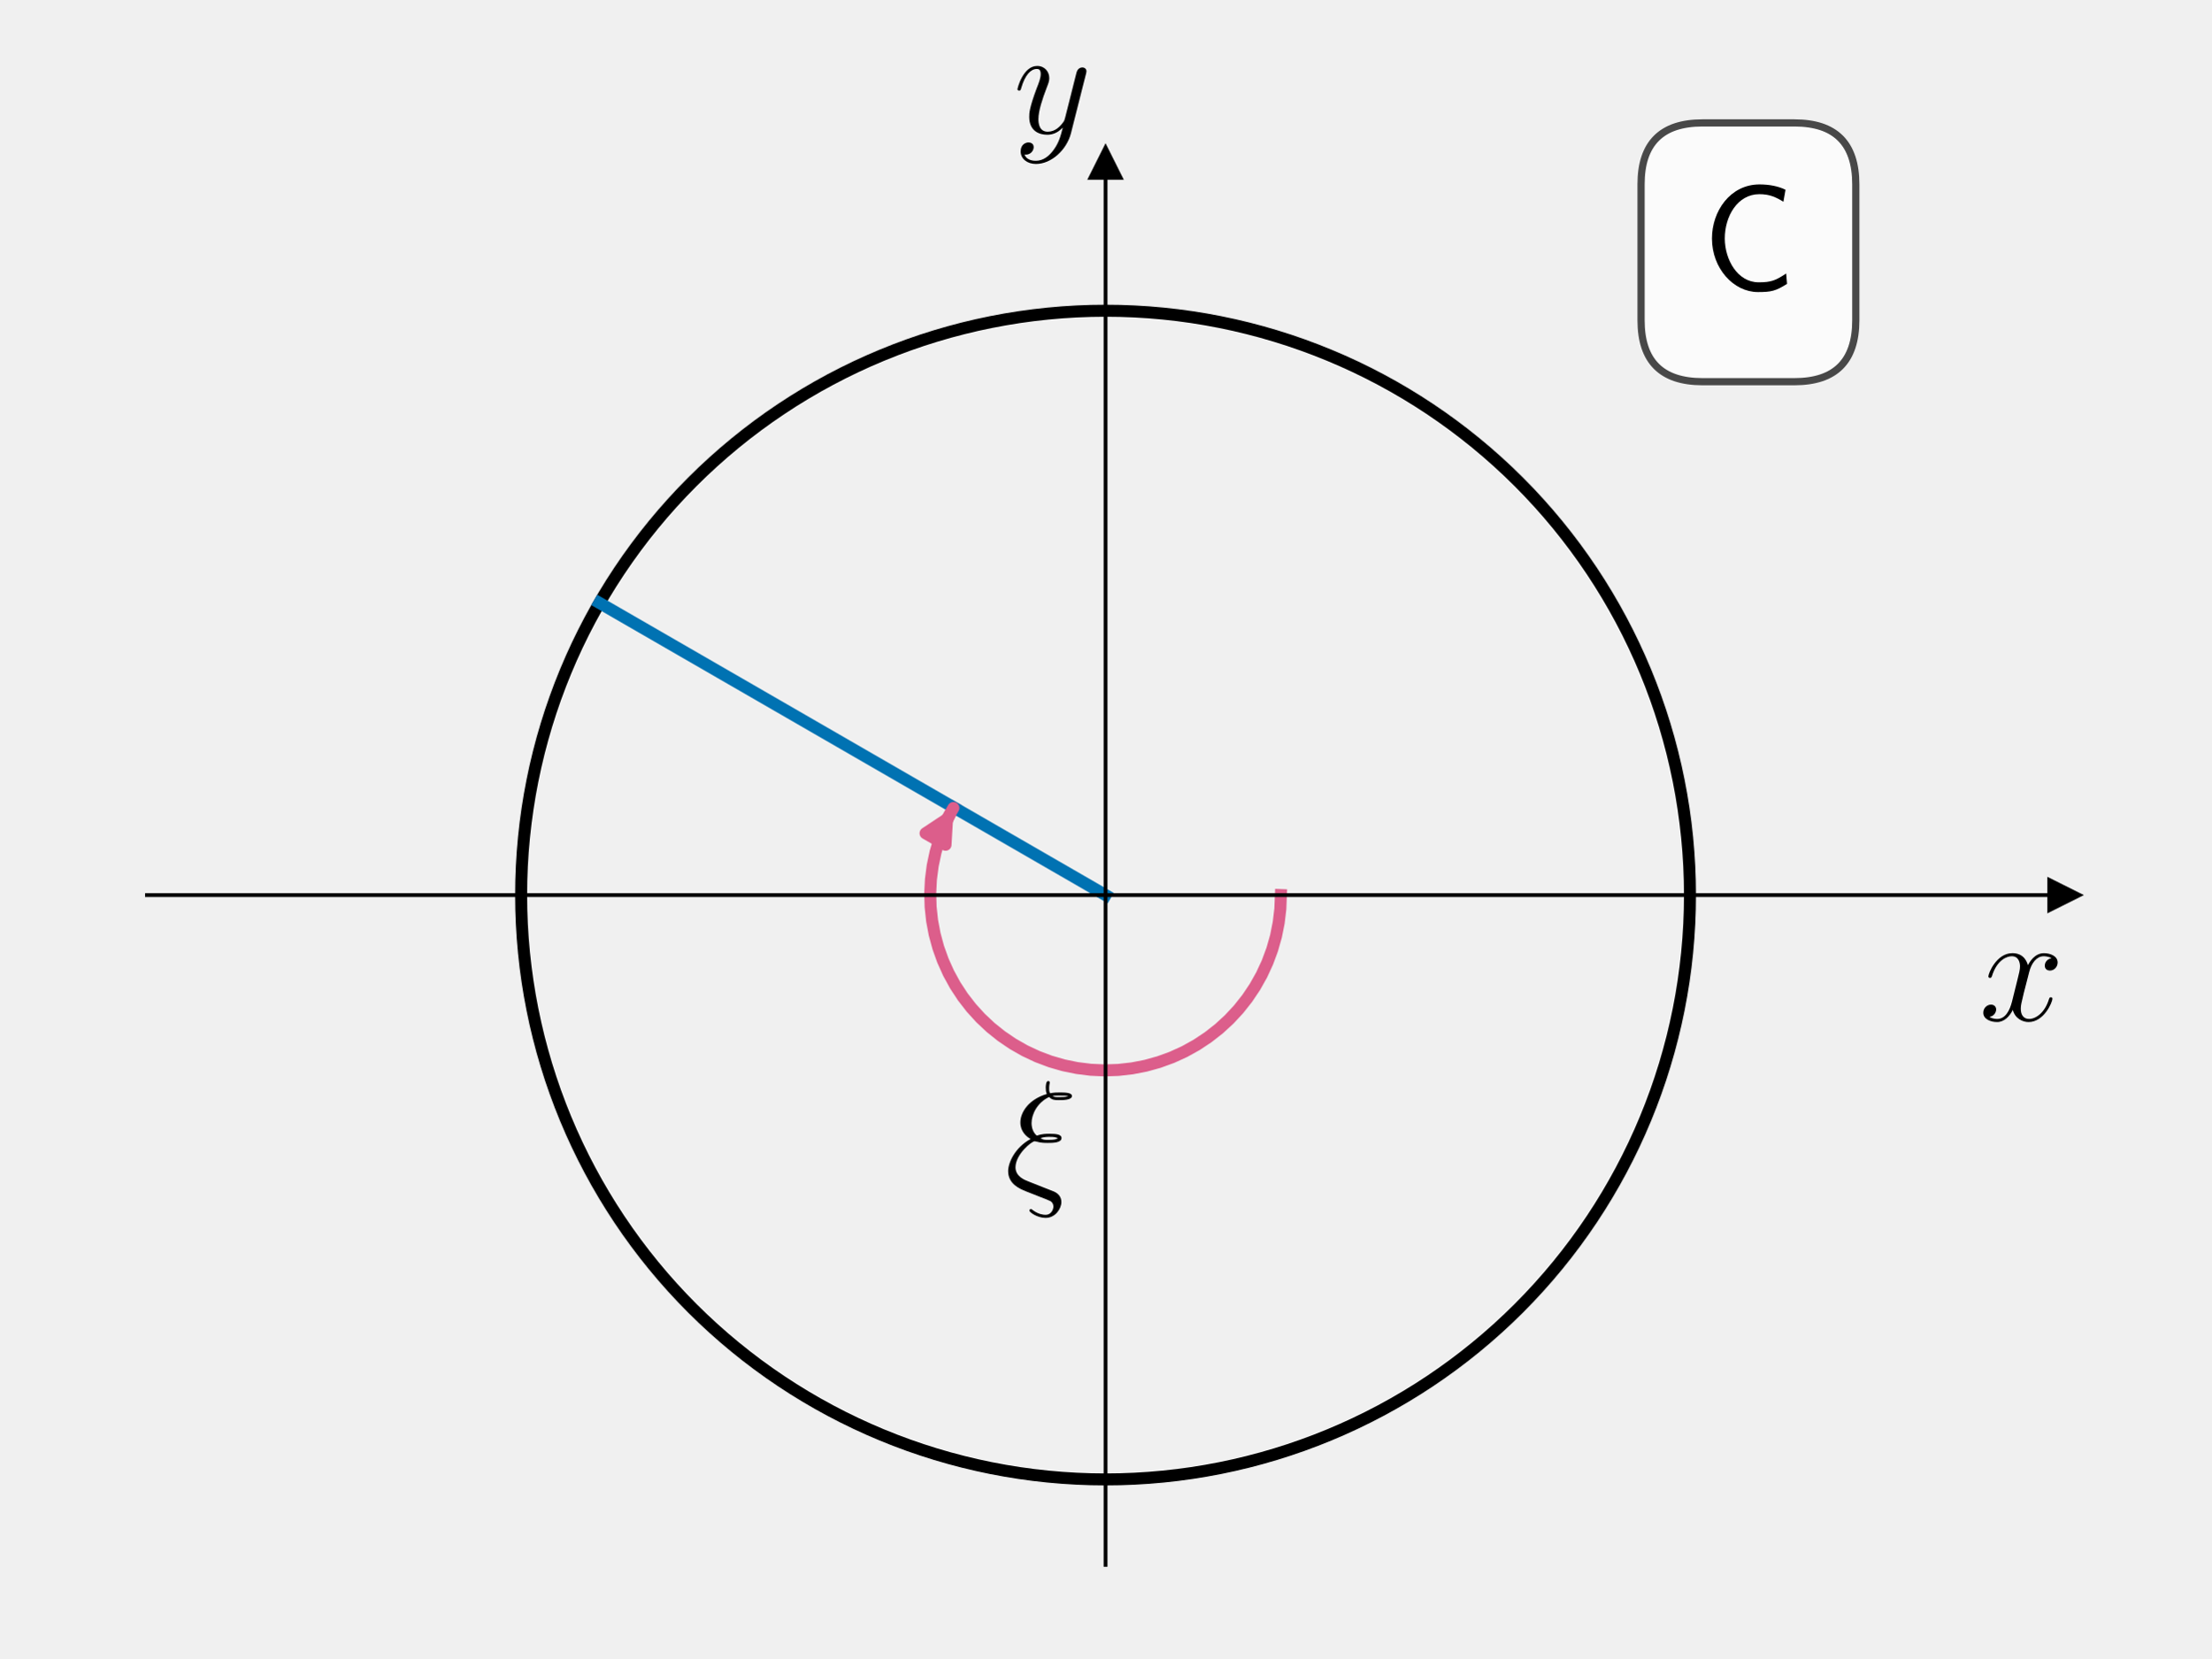
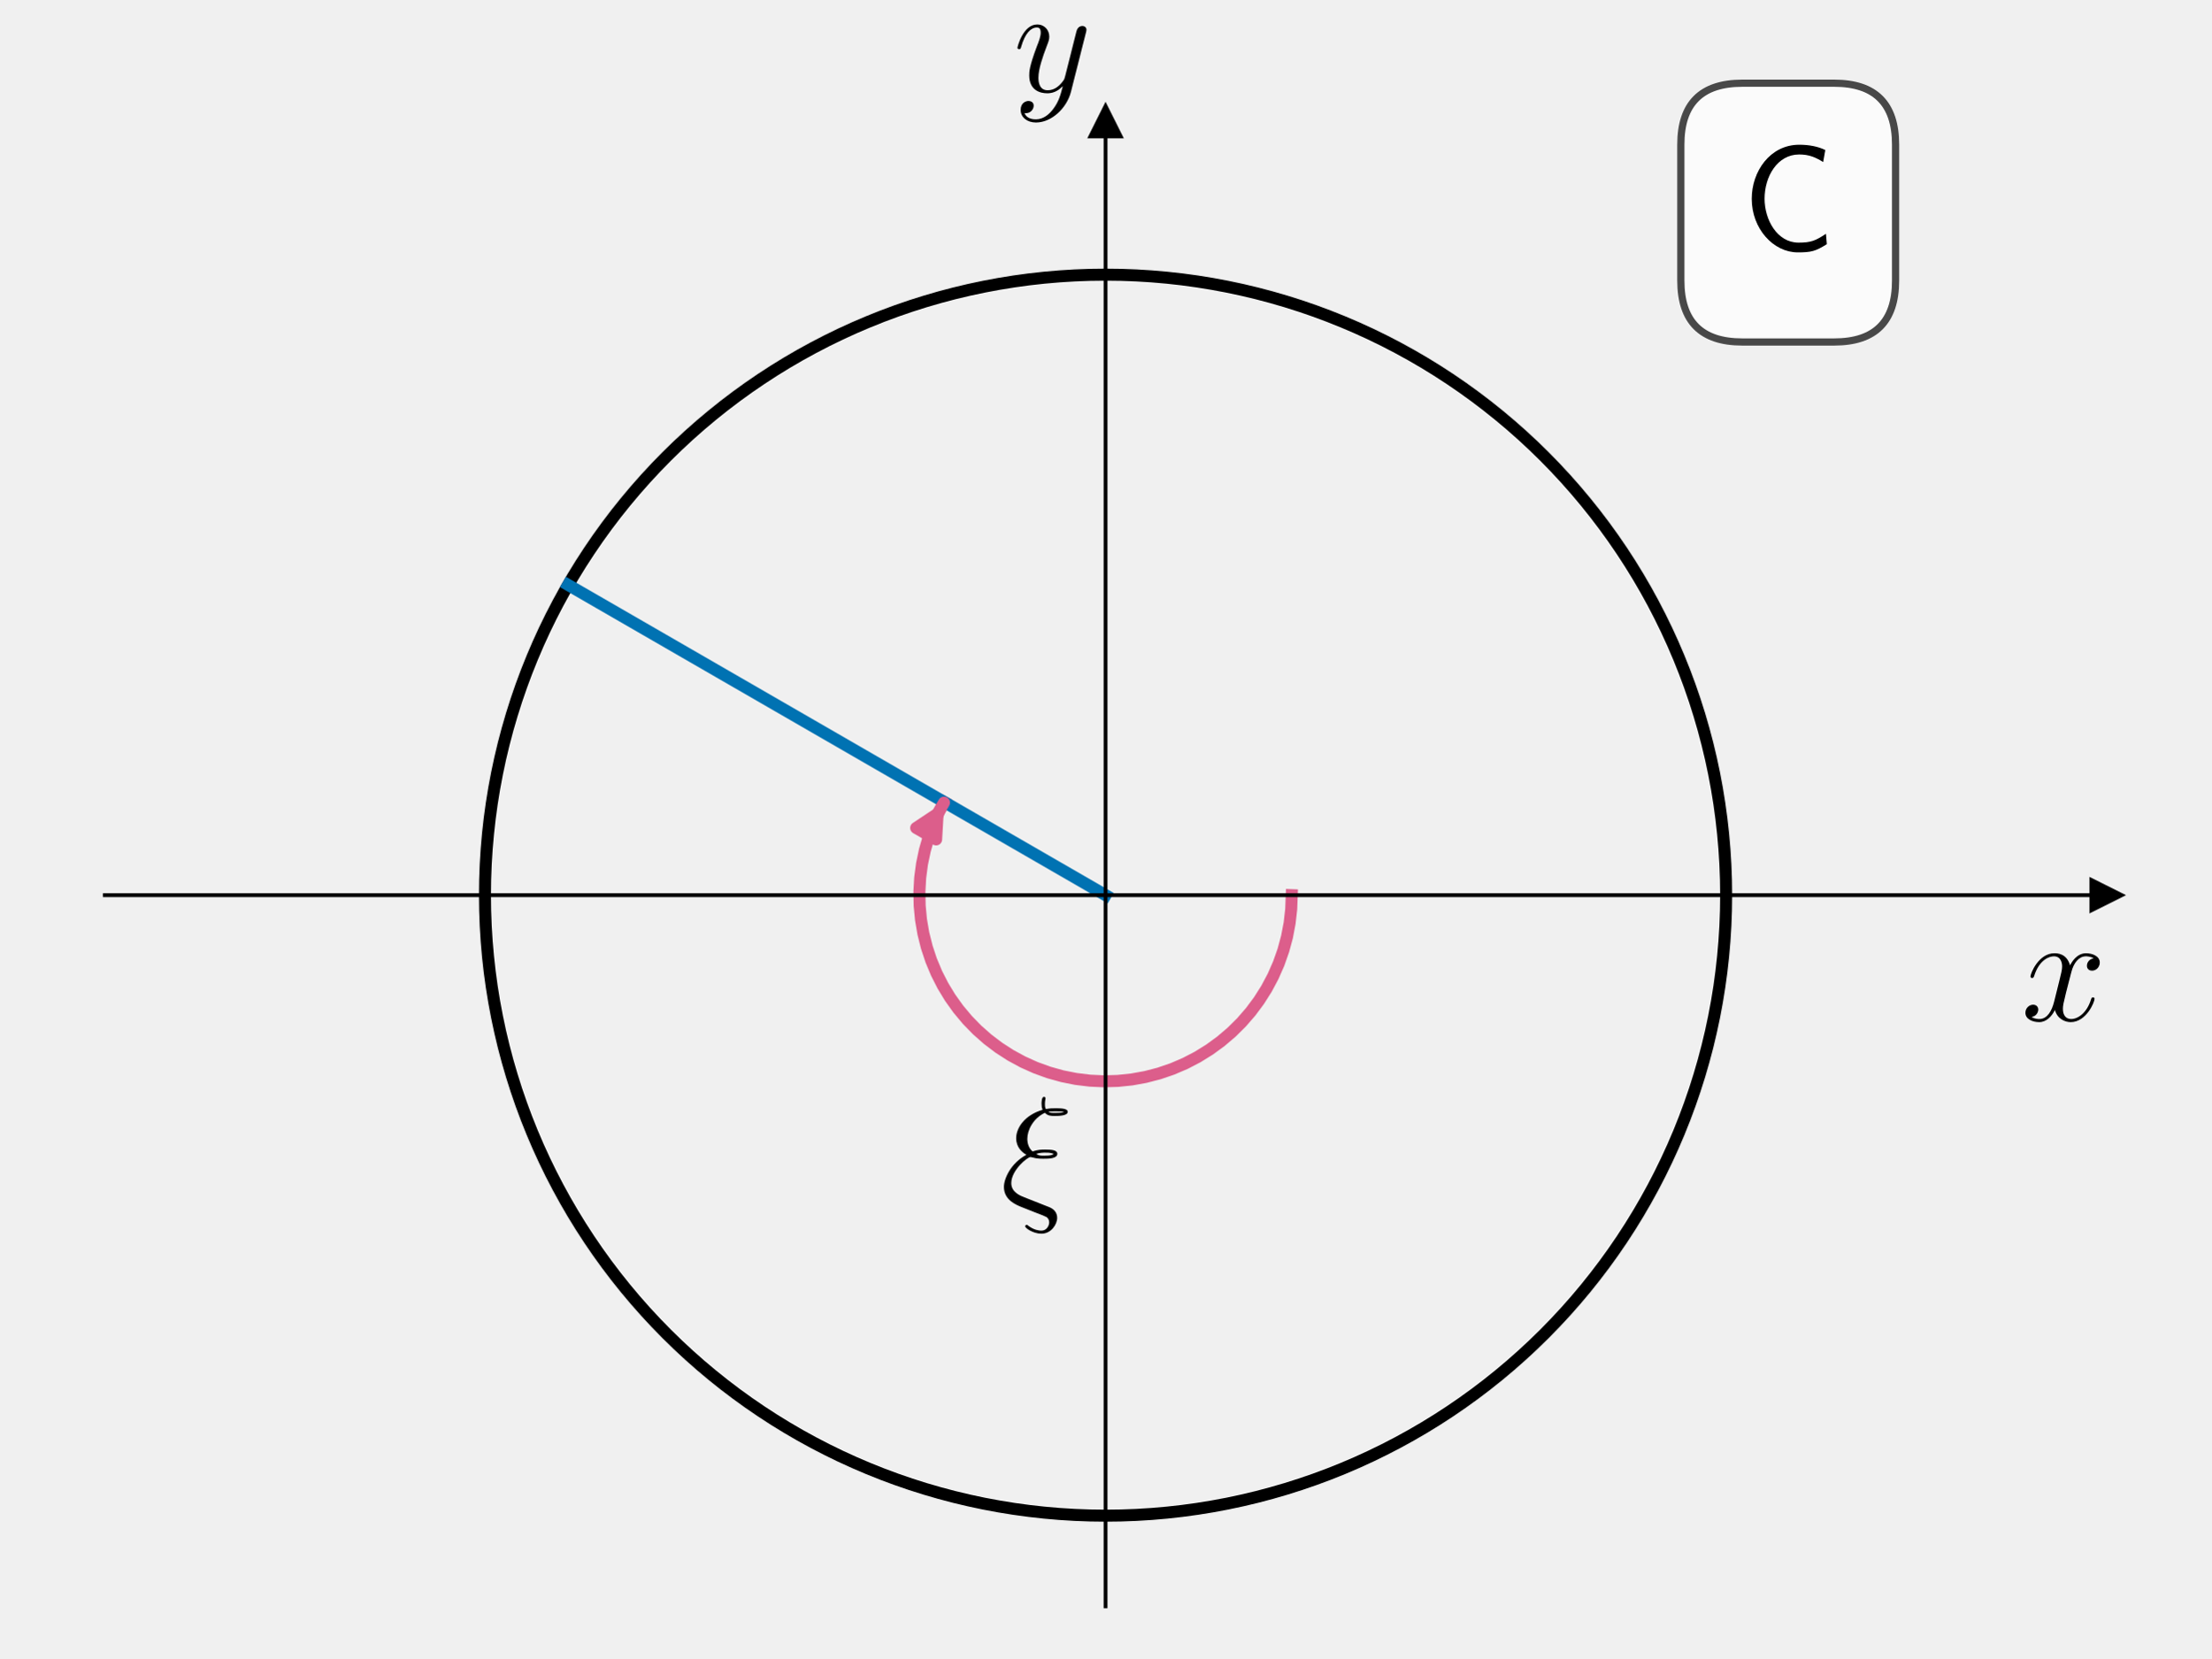
<svg xmlns="http://www.w3.org/2000/svg" xmlns:xlink="http://www.w3.org/1999/xlink" width="460.8pt" height="345.6pt" viewBox="0 0 460.8 345.6" version="1.1">
  <defs>
    <style type="text/css">*{stroke-linejoin: round; stroke-linecap: butt}</style>
  </defs>
  <g id="figure_1">
    <g id="patch_1">
      <path d="M 0 345.6  L 460.8 345.6  L 460.8 0  L 0 0  L 0 345.6  z " style="fill: none" />
    </g>
    <g id="axes_1">
      <g id="patch_2">
-         <path d="M 30.628 326.16  L 430.172 326.16  L 430.172 33.97  L 30.628 33.97  L 30.628 326.16  z " style="fill: none" />
+         <path d="M 21.849 334.8  L 438.951 334.8  L 438.951 25.33  L 21.849 25.33  L 21.849 334.8  z " style="fill: none" />
      </g>
      <g id="patch_3">
-         <path d="M 230.4 308.361  C 262.701 308.361 293.684 295.528 316.525 272.687  C 339.365 249.847 352.199 218.864 352.199 186.563  C 352.199 154.261 339.365 123.278 316.525 100.438  C 293.684 77.597 262.701 64.764 230.4 64.764  C 198.099 64.764 167.116 77.597 144.275 100.438  C 121.435 123.278 108.601 154.261 108.601 186.563  C 108.601 218.864 121.435 249.847 144.275 272.687  C 167.116 295.528 198.099 308.361 230.4 308.361  L 230.4 308.361  z " clip-path="url(#p23a06d445a)" style="fill: none; stroke: #000000; stroke-width: 2.5; stroke-linejoin: miter" />
+         <path d="M 230.4 315.915  C 264.7 315.915 297.6 302.287 321.854 278.034  C 346.108 253.78 359.736 220.88 359.736 186.579  C 359.736 152.279 346.108 119.379 321.854 95.125  C 297.6 70.871 264.7 57.244 230.4 57.244  C 196.1 57.244 163.2 70.871 138.946 95.125  C 114.692 119.379 101.064 152.279 101.064 186.579  C 101.064 220.88 114.692 253.78 138.946 278.034  C 163.2 302.287 196.1 315.915 230.4 315.915  L 230.4 315.915  z " clip-path="url(#pa210900bfb)" style="fill: none; stroke: #000000; stroke-width: 2.5; stroke-linejoin: miter" />
      </g>
      <g id="matplotlib.axis_1">
        <g id="text_1">
-           <g transform="translate(412.4329 212.7017) scale(0.32 -0.32)">
+           <g transform="translate(421.2119 212.7185) scale(0.32 -0.32)">
            <defs>
              <path id="CMMI12-78" d="M 3034 2606  C 2829 2567 2752 2414 2752 2293  C 2752 2139 2874 2088 2963 2088  C 3155 2088 3290 2254 3290 2427  C 3290 2695 2982 2816 2714 2816  C 2323 2816 2106 2433 2048 2312  C 1901 2816 1504 2816 1389 2816  C 736 2816 390 1980 390 1839  C 390 1814 416 1782 461 1782  C 512 1782 525 1820 538 1846  C 755 2555 1184 2689 1370 2689  C 1658 2689 1715 2420 1715 2267  C 1715 2127 1677 1980 1600 1673  L 1382 798  C 1286 415 1101 64 762 64  C 730 64 570 64 435 147  C 666 192 717 383 717 460  C 717 588 621 664 499 664  C 346 664 179 530 179 326  C 179 57 480 -64 755 -64  C 1062 -64 1280 179 1414 441  C 1517 64 1837 -64 2074 -64  C 2726 -64 3072 773 3072 913  C 3072 945 3046 971 3008 971  C 2950 971 2944 939 2925 888  C 2752 326 2381 64 2093 64  C 1869 64 1747 230 1747 492  C 1747 632 1773 734 1875 1156  L 2099 2024  C 2195 2408 2413 2689 2707 2689  C 2720 2689 2899 2689 3034 2606  z " transform="scale(0.015625)" />
            </defs>
            <use xlink:href="#CMMI12-78" transform="scale(0.996264)" />
          </g>
        </g>
      </g>
      <g id="matplotlib.axis_2">
        <g id="text_2">
-           <g transform="translate(211.1795 27.76909) scale(0.32 -0.32)">
+           <g transform="translate(211.1795 19.12909) scale(0.32 -0.32)">
            <defs>
              <path id="CMMI12-79" d="M 1683 -700  C 1510 -939 1261 -1152 947 -1152  C 870 -1152 563 -1152 467 -889  C 486 -895 518 -895 531 -895  C 723 -895 851 -729 851 -582  C 851 -435 730 -384 634 -384  C 531 -384 307 -458 307 -759  C 307 -1071 582 -1286 947 -1286  C 1587 -1286 2234 -700 2413 6  L 3040 2485  C 3046 2517 3059 2556 3059 2594  C 3059 2689 2982 2753 2886 2753  C 2829 2753 2694 2727 2643 2535  L 2170 658  C 2138 543 2138 530 2086 460  C 1958 281 1747 64 1440 64  C 1082 64 1050 415 1050 588  C 1050 952 1222 1443 1395 1903  C 1466 2088 1504 2178 1504 2305  C 1504 2574 1312 2816 998 2816  C 410 2816 173 1890 173 1839  C 173 1814 198 1782 243 1782  C 301 1782 307 1807 333 1897  C 486 2433 730 2689 979 2689  C 1037 2689 1146 2689 1146 2478  C 1146 2312 1075 2127 979 1884  C 666 1047 666 837 666 683  C 666 77 1101 -64 1421 -64  C 1606 -64 1837 -6 2061 230  L 2067 224  C 1971 -147 1907 -392 1683 -700  z " transform="scale(0.015625)" />
            </defs>
            <use xlink:href="#CMMI12-79" transform="scale(0.996264)" />
          </g>
        </g>
      </g>
      <g id="line2d_1">
        <defs>
-           <path id="m44a3b5820d" d="M 3 0  L -3 -3  L -3 3  z " style="stroke: #000000; stroke-linejoin: miter" />
+           <path id="m159df5373b" d="M 3 0  L -3 -3  L -3 3  z " style="stroke: #000000; stroke-linejoin: miter" />
        </defs>
        <g>
-           <use xlink:href="#m44a3b5820d" x="430.172" y="186.563" style="stroke: #000000; stroke-linejoin: miter" />
+           <use xlink:href="#m159df5373b" x="438.951" y="186.579" style="stroke: #000000; stroke-linejoin: miter" />
        </g>
      </g>
      <g id="line2d_2">
        <defs>
-           <path id="md6b0b4421c" d="M 0 -3  L -3 3  L 3 3  z " style="stroke: #000000; stroke-linejoin: miter" />
+           <path id="m3048d8d060" d="M 0 -3  L -3 3  L 3 3  z " style="stroke: #000000; stroke-linejoin: miter" />
        </defs>
        <g>
-           <use xlink:href="#md6b0b4421c" x="230.4" y="33.97" style="stroke: #000000; stroke-linejoin: miter" />
+           <use xlink:href="#m3048d8d060" x="230.4" y="25.33" style="stroke: #000000; stroke-linejoin: miter" />
        </g>
      </g>
      <g id="line2d_3">
-         <path d="M 266.94 186.563  L 266.826 189.44  L 266.486 192.299  L 265.923 195.123  L 265.138 197.893  L 264.138 200.593  L 262.929 203.206  L 261.517 205.716  L 259.913 208.106  L 258.125 210.363  L 256.165 212.473  L 254.044 214.421  L 251.777 216.196  L 249.378 217.787  L 246.86 219.185  L 244.24 220.379  L 241.535 221.364  L 238.76 222.133  L 235.933 222.681  L 233.072 223.004  L 230.194 223.102  L 227.318 222.972  L 224.461 222.616  L 221.64 222.037  L 218.874 221.237  L 216.18 220.221  L 213.574 218.997  L 211.072 217.572  L 208.69 215.953  L 206.443 214.153  L 204.345 212.181  L 202.409 210.05  L 200.647 207.773  L 199.069 205.364  L 197.686 202.839  L 196.506 200.212  L 195.536 197.501  L 194.783 194.722  L 194.251 191.892  L 193.944 189.029  L 193.863 186.151  L 194.009 183.275  L 194.38 180.42  L 194.976 177.603  L 195.791 174.842  L 196.822 172.153  L 198.061 169.554  L 198.756 168.293  L 198.756 168.293  " clip-path="url(#p23a06d445a)" style="fill: none; stroke: #dc5e8b; stroke-width: 2.5; stroke-linecap: square" />
+         <path d="M 269.201 186.579  L 269.091 189.496  L 268.762 192.396  L 268.217 195.263  L 267.457 198.081  L 266.487 200.834  L 265.314 203.506  L 263.943 206.083  L 262.382 208.549  L 260.64 210.891  L 258.727 213.095  L 256.654 215.149  L 254.432 217.042  L 252.074 218.762  L 249.594 220.3  L 247.005 221.648  L 244.322 222.797  L 241.56 223.741  L 238.735 224.474  L 235.863 224.994  L 232.96 225.296  L 230.043 225.378  L 227.127 225.242  L 224.23 224.886  L 221.368 224.314  L 218.557 223.529  L 215.813 222.534  L 213.152 221.336  L 210.588 219.941  L 208.137 218.357  L 205.811 216.594  L 203.624 214.661  L 201.589 212.569  L 199.717 210.329  L 198.019 207.956  L 196.504 205.461  L 195.18 202.86  L 194.056 200.167  L 193.138 197.396  L 192.43 194.565  L 191.937 191.688  L 191.662 188.783  L 191.606 185.864  L 191.769 182.95  L 192.151 180.057  L 192.75 177.2  L 193.561 174.397  L 194.581 171.662  L 195.804 169.012  L 196.798 167.179  L 196.798 167.179  " clip-path="url(#pa210900bfb)" style="fill: none; stroke: #dc5e8b; stroke-width: 2.5; stroke-linecap: square" />
      </g>
      <g id="line2d_4">
-         <path d="M 230.4 186.563  L 124.919 125.663  " clip-path="url(#p23a06d445a)" style="fill: none; stroke: #0072b2; stroke-width: 2.5; stroke-linecap: square" />
+         <path d="M 230.4 186.579  L 118.392 121.911  " clip-path="url(#pa210900bfb)" style="fill: none; stroke: #0072b2; stroke-width: 2.5; stroke-linecap: square" />
      </g>
      <g id="patch_4">
-         <path d="M 230.4 326.16  L 230.4 33.97  " style="fill: none; stroke: #000000; stroke-width: 0.8; stroke-linejoin: miter; stroke-linecap: square" />
+         <path d="M 230.4 334.8  L 230.4 25.33  " style="fill: none; stroke: #000000; stroke-width: 0.8; stroke-linejoin: miter; stroke-linecap: square" />
      </g>
      <g id="patch_5">
-         <path d="M 430.172 326.16  L 430.172 33.97  " style="fill: none" />
+         <path d="M 438.951 334.8  L 438.951 25.33  " style="fill: none" />
      </g>
      <g id="patch_6">
-         <path d="M 30.628 186.563  L 430.172 186.563  " style="fill: none; stroke: #000000; stroke-width: 0.8; stroke-linejoin: miter; stroke-linecap: square" />
+         <path d="M 21.849 186.579  L 438.951 186.579  " style="fill: none; stroke: #000000; stroke-width: 0.8; stroke-linejoin: miter; stroke-linecap: square" />
      </g>
      <g id="patch_7">
-         <path d="M 30.628 33.97  L 430.172 33.97  " style="fill: none" />
+         <path d="M 21.849 25.33  L 438.951 25.33  " style="fill: none" />
      </g>
      <g id="patch_8">
-         <path d="M 198.691 168.406  Q 198.723 168.349 197.363 170.716  " style="fill: none; stroke: #dc5e8b; stroke-width: 2.5; stroke-linecap: round" />
-         <path d="M 192.889 173.681  L 197.363 170.716  L 197.051 176.073  z " style="fill: #dc5e8b; stroke: #dc5e8b; stroke-width: 2.5; stroke-linecap: round" />
+         <path d="M 196.728 167.299  Q 196.763 167.239 195.404 169.602  " style="fill: none; stroke: #dc5e8b; stroke-width: 2.5; stroke-linecap: round" />
+         <path d="M 190.931 172.567  L 195.404 169.602  L 195.092 174.96  z " style="fill: #dc5e8b; stroke: #dc5e8b; stroke-width: 2.5; stroke-linecap: round" />
      </g>
      <g id="text_3">
-         <g transform="translate(209.3973 247.4734) scale(0.32 -0.32)">
+         <g transform="translate(208.5195 250.7664) scale(0.32 -0.32)">
          <defs>
            <path id="CMMI12-18" d="M 1670 -24  L 998 242  C 832 304 448 456 448 835  C 448 1377 1120 1927 1254 1927  C 1267 1927 1325 1914 1344 1908  C 1517 1857 1683 1857 1798 1857  C 1997 1857 2374 1857 2374 2062  C 2374 2218 2144 2240 1869 2240  C 1741 2240 1568 2240 1338 2163  C 1184 2292 1120 2496 1120 2690  C 1120 3042 1350 3542 1856 3780  C 1971 3648 2125 3648 2259 3648  C 2419 3648 2810 3648 2810 3820  C 2810 3968 2502 3968 2298 3968  C 2170 3968 2074 3968 1894 3936  C 1862 4011 1856 4024 1856 4163  C 1856 4277 1882 4366 1882 4384  C 1882 4422 1850 4448 1818 4448  C 1715 4448 1715 4214 1715 4163  C 1715 4075 1722 3986 1760 3904  C 992 3679 653 3133 653 2716  C 653 2330 909 2118 1082 2021  C 422 1667 141 1021 141 679  C 141 128 646 -69 877 -164  L 1453 -392  C 1613 -449 1875 -556 1920 -582  C 1984 -626 2035 -703 2035 -804  C 2035 -937 1933 -1152 1709 -1152  C 1613 -1152 1402 -1127 1171 -955  C 1126 -916 1120 -910 1094 -910  C 1062 -910 1030 -936 1030 -974  C 1030 -1044 1363 -1280 1709 -1280  C 2118 -1280 2368 -889 2368 -617  C 2368 -421 2259 -264 2054 -175  L 1670 -24  z M 1997 3817  C 2106 3840 2221 3840 2304 3840  C 2515 3840 2534 3836 2662 3812  C 2586 3789 2534 3775 2266 3775  C 2144 3775 2067 3775 1997 3817  z M 1491 2057  C 1645 2112 1786 2112 1862 2112  C 2074 2112 2086 2103 2227 2057  C 2157 2011 2099 1984 1824 1984  C 1670 1984 1606 1984 1491 2057  z " transform="scale(0.015625)" />
          </defs>
          <use xlink:href="#CMMI12-18" transform="scale(0.996264)" />
        </g>
      </g>
      <g id="text_4">
        <g id="patch_9">
-           <path d="M 354.802 79.554  L 373.955 79.554  Q 386.755 79.554 386.755 66.754  L 386.755 38.414  Q 386.755 25.614 373.955 25.614  L 354.802 25.614  Q 342.002 25.614 342.002 38.414  L 342.002 66.754  Q 342.002 79.554 354.802 79.554  z " style="fill: #ffffff; opacity: 0.7; stroke: #000000; stroke-width: 1.5; stroke-linejoin: miter" />
+           <path d="M 363.092 71.28  L 382.246 71.28  Q 395.046 71.28 395.046 58.48  L 395.046 30.14  Q 395.046 17.34 382.246 17.34  L 363.092 17.34  Q 350.292 17.34 350.292 30.14  L 350.292 58.48  Q 350.292 71.28 363.092 71.28  z " style="fill: #ffffff; opacity: 0.7; stroke: #000000; stroke-width: 1.5; stroke-linejoin: miter" />
        </g>
-         <g transform="translate(354.8015 60.55315) scale(0.32 -0.32)">
+         <g transform="translate(363.0924 52.2791) scale(0.32 -0.32)">
          <defs>
            <path id="CMSS17-43" d="M 3501 714  C 3072 427 2874 344 2355 344  C 1459 344 934 1303 934 2179  C 934 3112 1472 4032 2381 4032  C 2790 4032 3059 3918 3386 3715  L 3475 4217  C 3168 4370 2778 4440 2387 4440  C 1158 4440 397 3316 397 2179  C 397 927 1299 -64 2323 -64  C 2874 -64 3066 -19 3539 280  L 3501 714  z " transform="scale(0.015625)" />
          </defs>
          <use xlink:href="#CMSS17-43" transform="scale(0.996264)" />
        </g>
      </g>
    </g>
  </g>
  <defs>
-     <clipPath id="p23a06d445a">
-       <rect x="30.628" y="33.97" width="399.544" height="292.19" />
+     <clipPath id="pa210900bfb">
+       <rect x="21.849" y="25.33" width="417.102" height="309.47" />
    </clipPath>
  </defs>
</svg>
